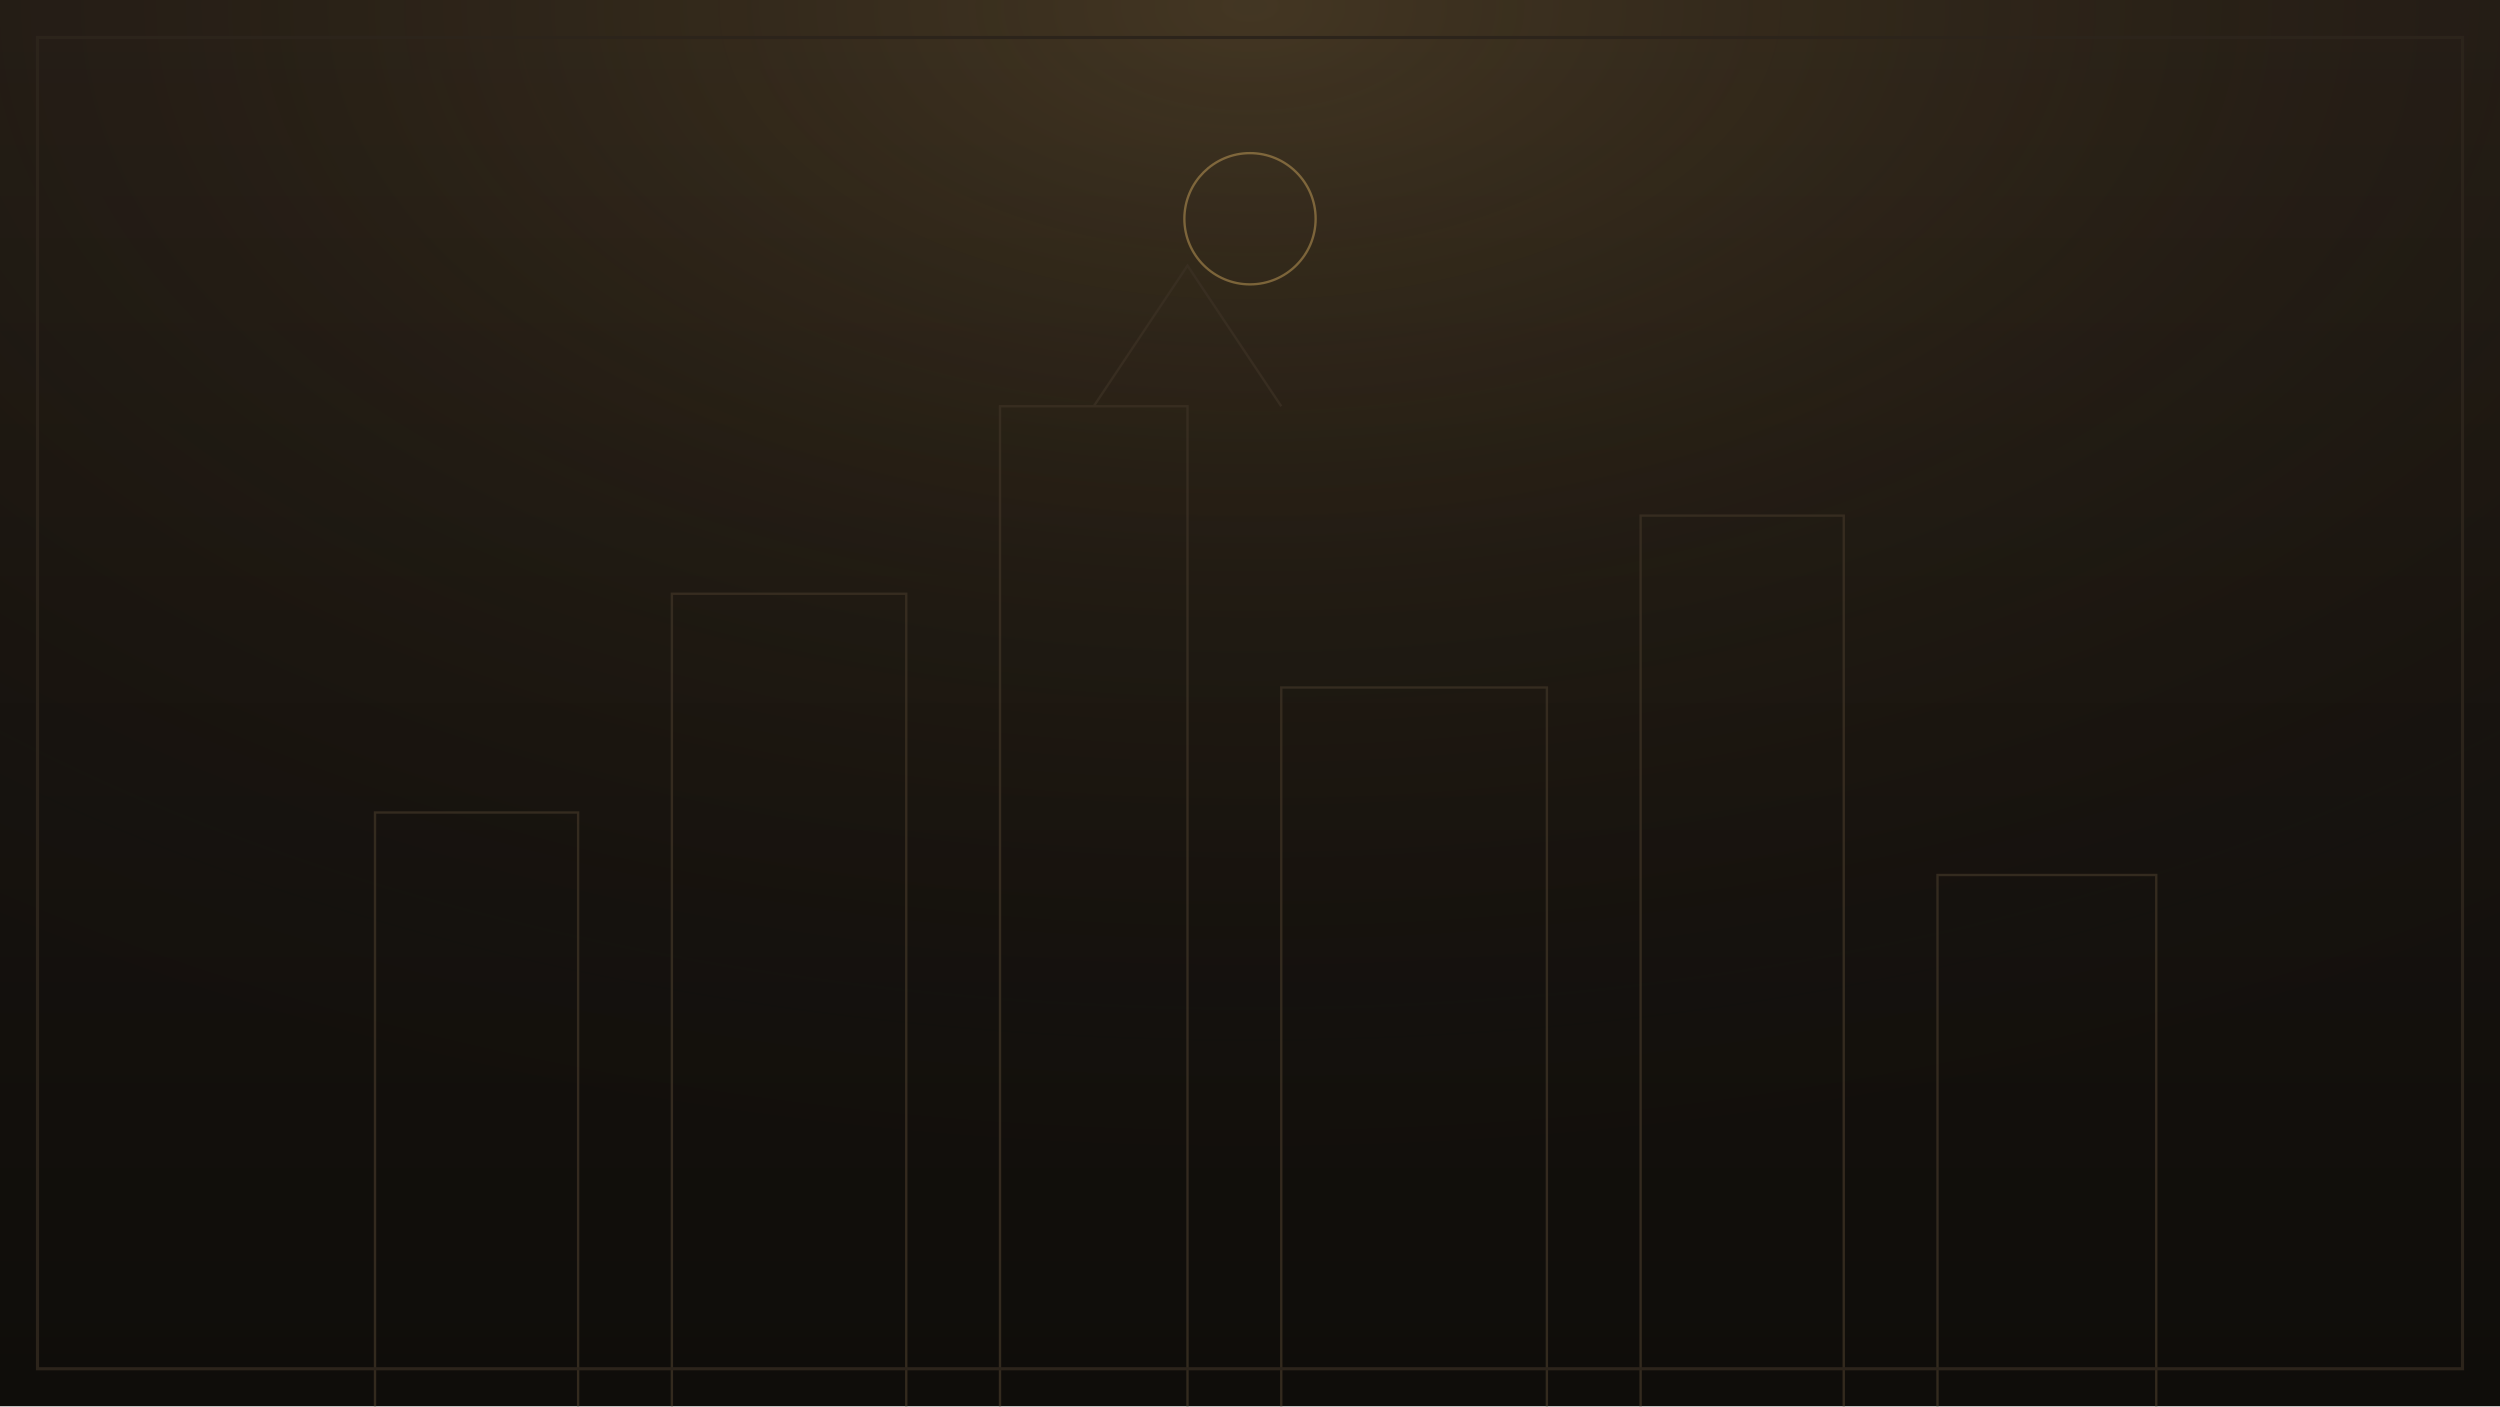
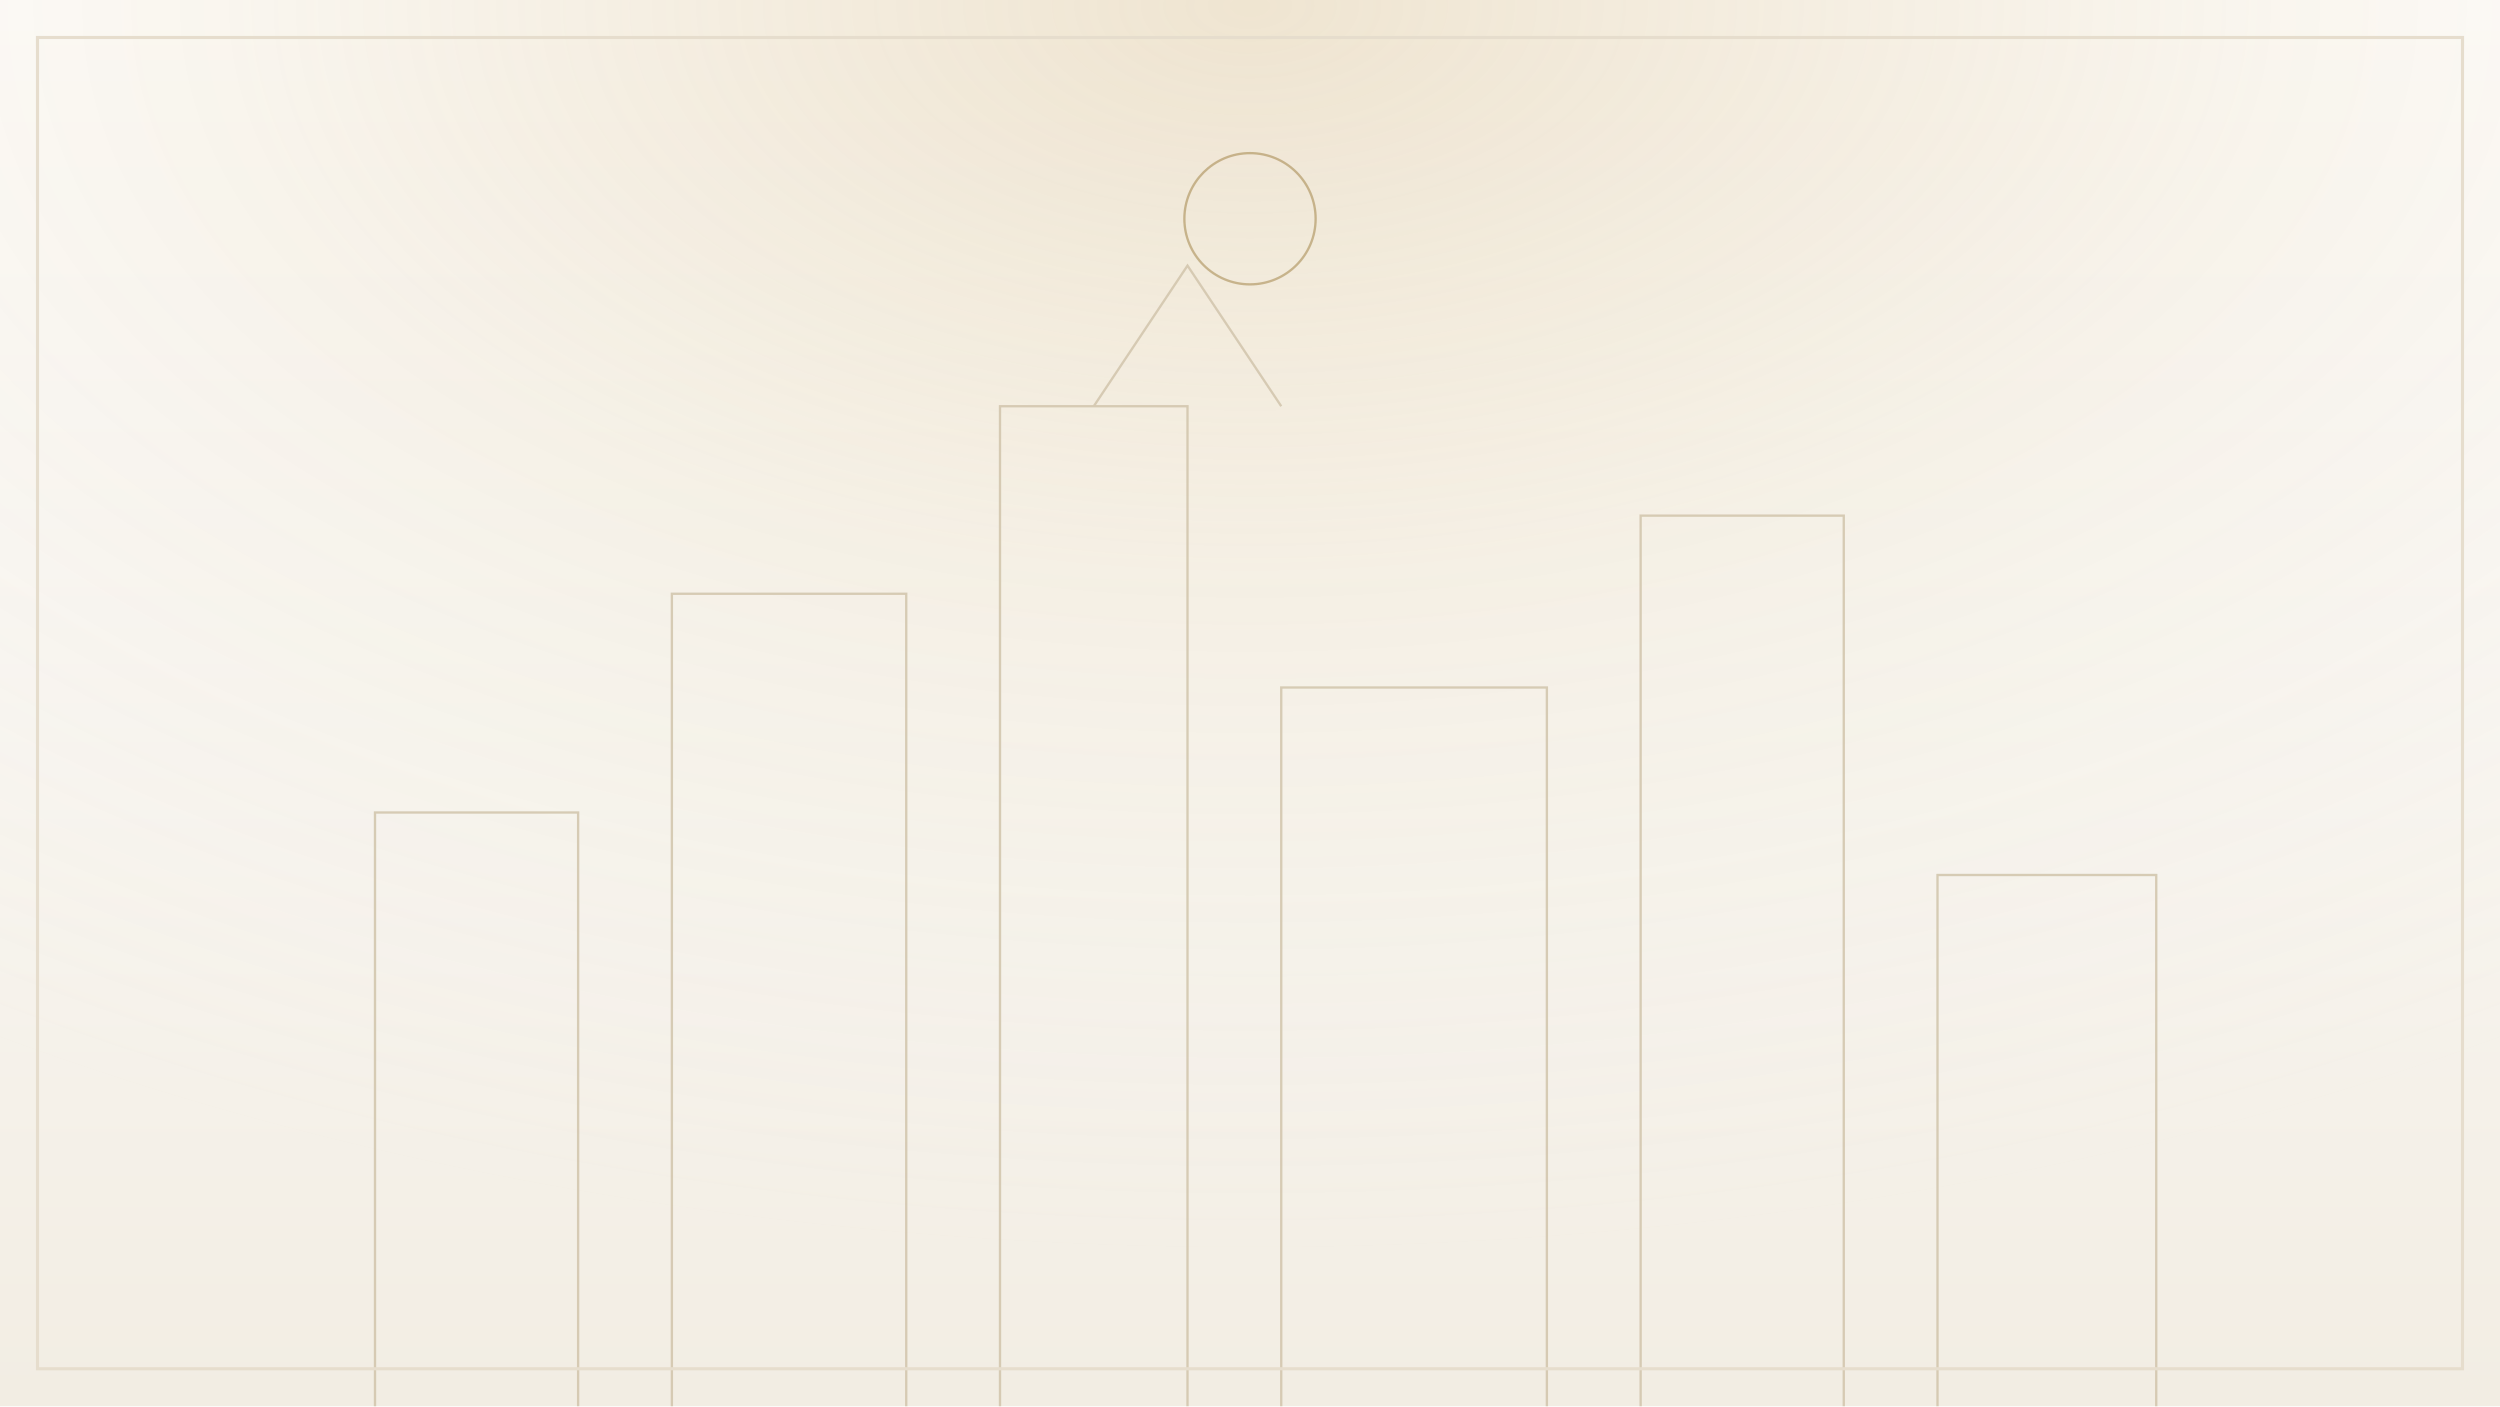
<svg xmlns="http://www.w3.org/2000/svg" width="1600" height="900" viewBox="0 0 1600 900" role="img" aria-label="">
  <defs>
    <radialGradient id="glow" cx="50%" cy="0%" r="90%">
-       <stop offset="0%" stop-color="#C6A15B" stop-opacity="0.22" />
-       <stop offset="45%" stop-color="#96773C" stop-opacity="0.08" />
-       <stop offset="100%" stop-color="#0F0D0A" stop-opacity="0" />
+       <stop offset="0%" stop-color="#C6A15B" stop-opacity="0.28" />
+       <stop offset="45%" stop-color="#C6A15B" stop-opacity="0.10" />
+       <stop offset="100%" stop-color="#FAF7F2" stop-opacity="0" />
    </radialGradient>
    <linearGradient id="base" x1="0" y1="0" x2="0" y2="1">
-       <stop offset="0%" stop-color="#1E1813" />
-       <stop offset="100%" stop-color="#0F0D0A" />
+       <stop offset="0%" stop-color="#FFFFFF" />
+       <stop offset="100%" stop-color="#F2EDE3" />
    </linearGradient>
  </defs>
  <rect width="1600" height="900" fill="url(#base)" />
  <rect width="1600" height="900" fill="url(#glow)" />
-   <g stroke="#3A2F22" stroke-width="1.5" fill="none" opacity="0.85">
+   <g stroke="#D3C6AE" stroke-width="1.5" fill="none" opacity="0.9">
    <path d="M240 900 V520 h130 V900" />
    <path d="M430 900 V380 h150 V900" />
    <path d="M640 900 V260 h120 V900" />
    <path d="M820 900 V440 h170 V900" />
    <path d="M1050 900 V330 h130 V900" />
    <path d="M1240 900 V560 h140 V900" />
    <path d="M700 260 l60 -90 60 90" />
  </g>
-   <rect x="24" y="24" width="1552" height="852" fill="none" stroke="#2C241B" stroke-width="2" />
-   <circle cx="800" cy="140" r="42" fill="none" stroke="#C6A15B" stroke-opacity="0.5" stroke-width="1.5" />
+   <rect x="24" y="24" width="1552" height="852" fill="none" stroke="#E6DDCD" stroke-width="2" />
+   <circle cx="800" cy="140" r="42" fill="none" stroke="#9C7C3C" stroke-opacity="0.5" stroke-width="1.5" />
</svg>
